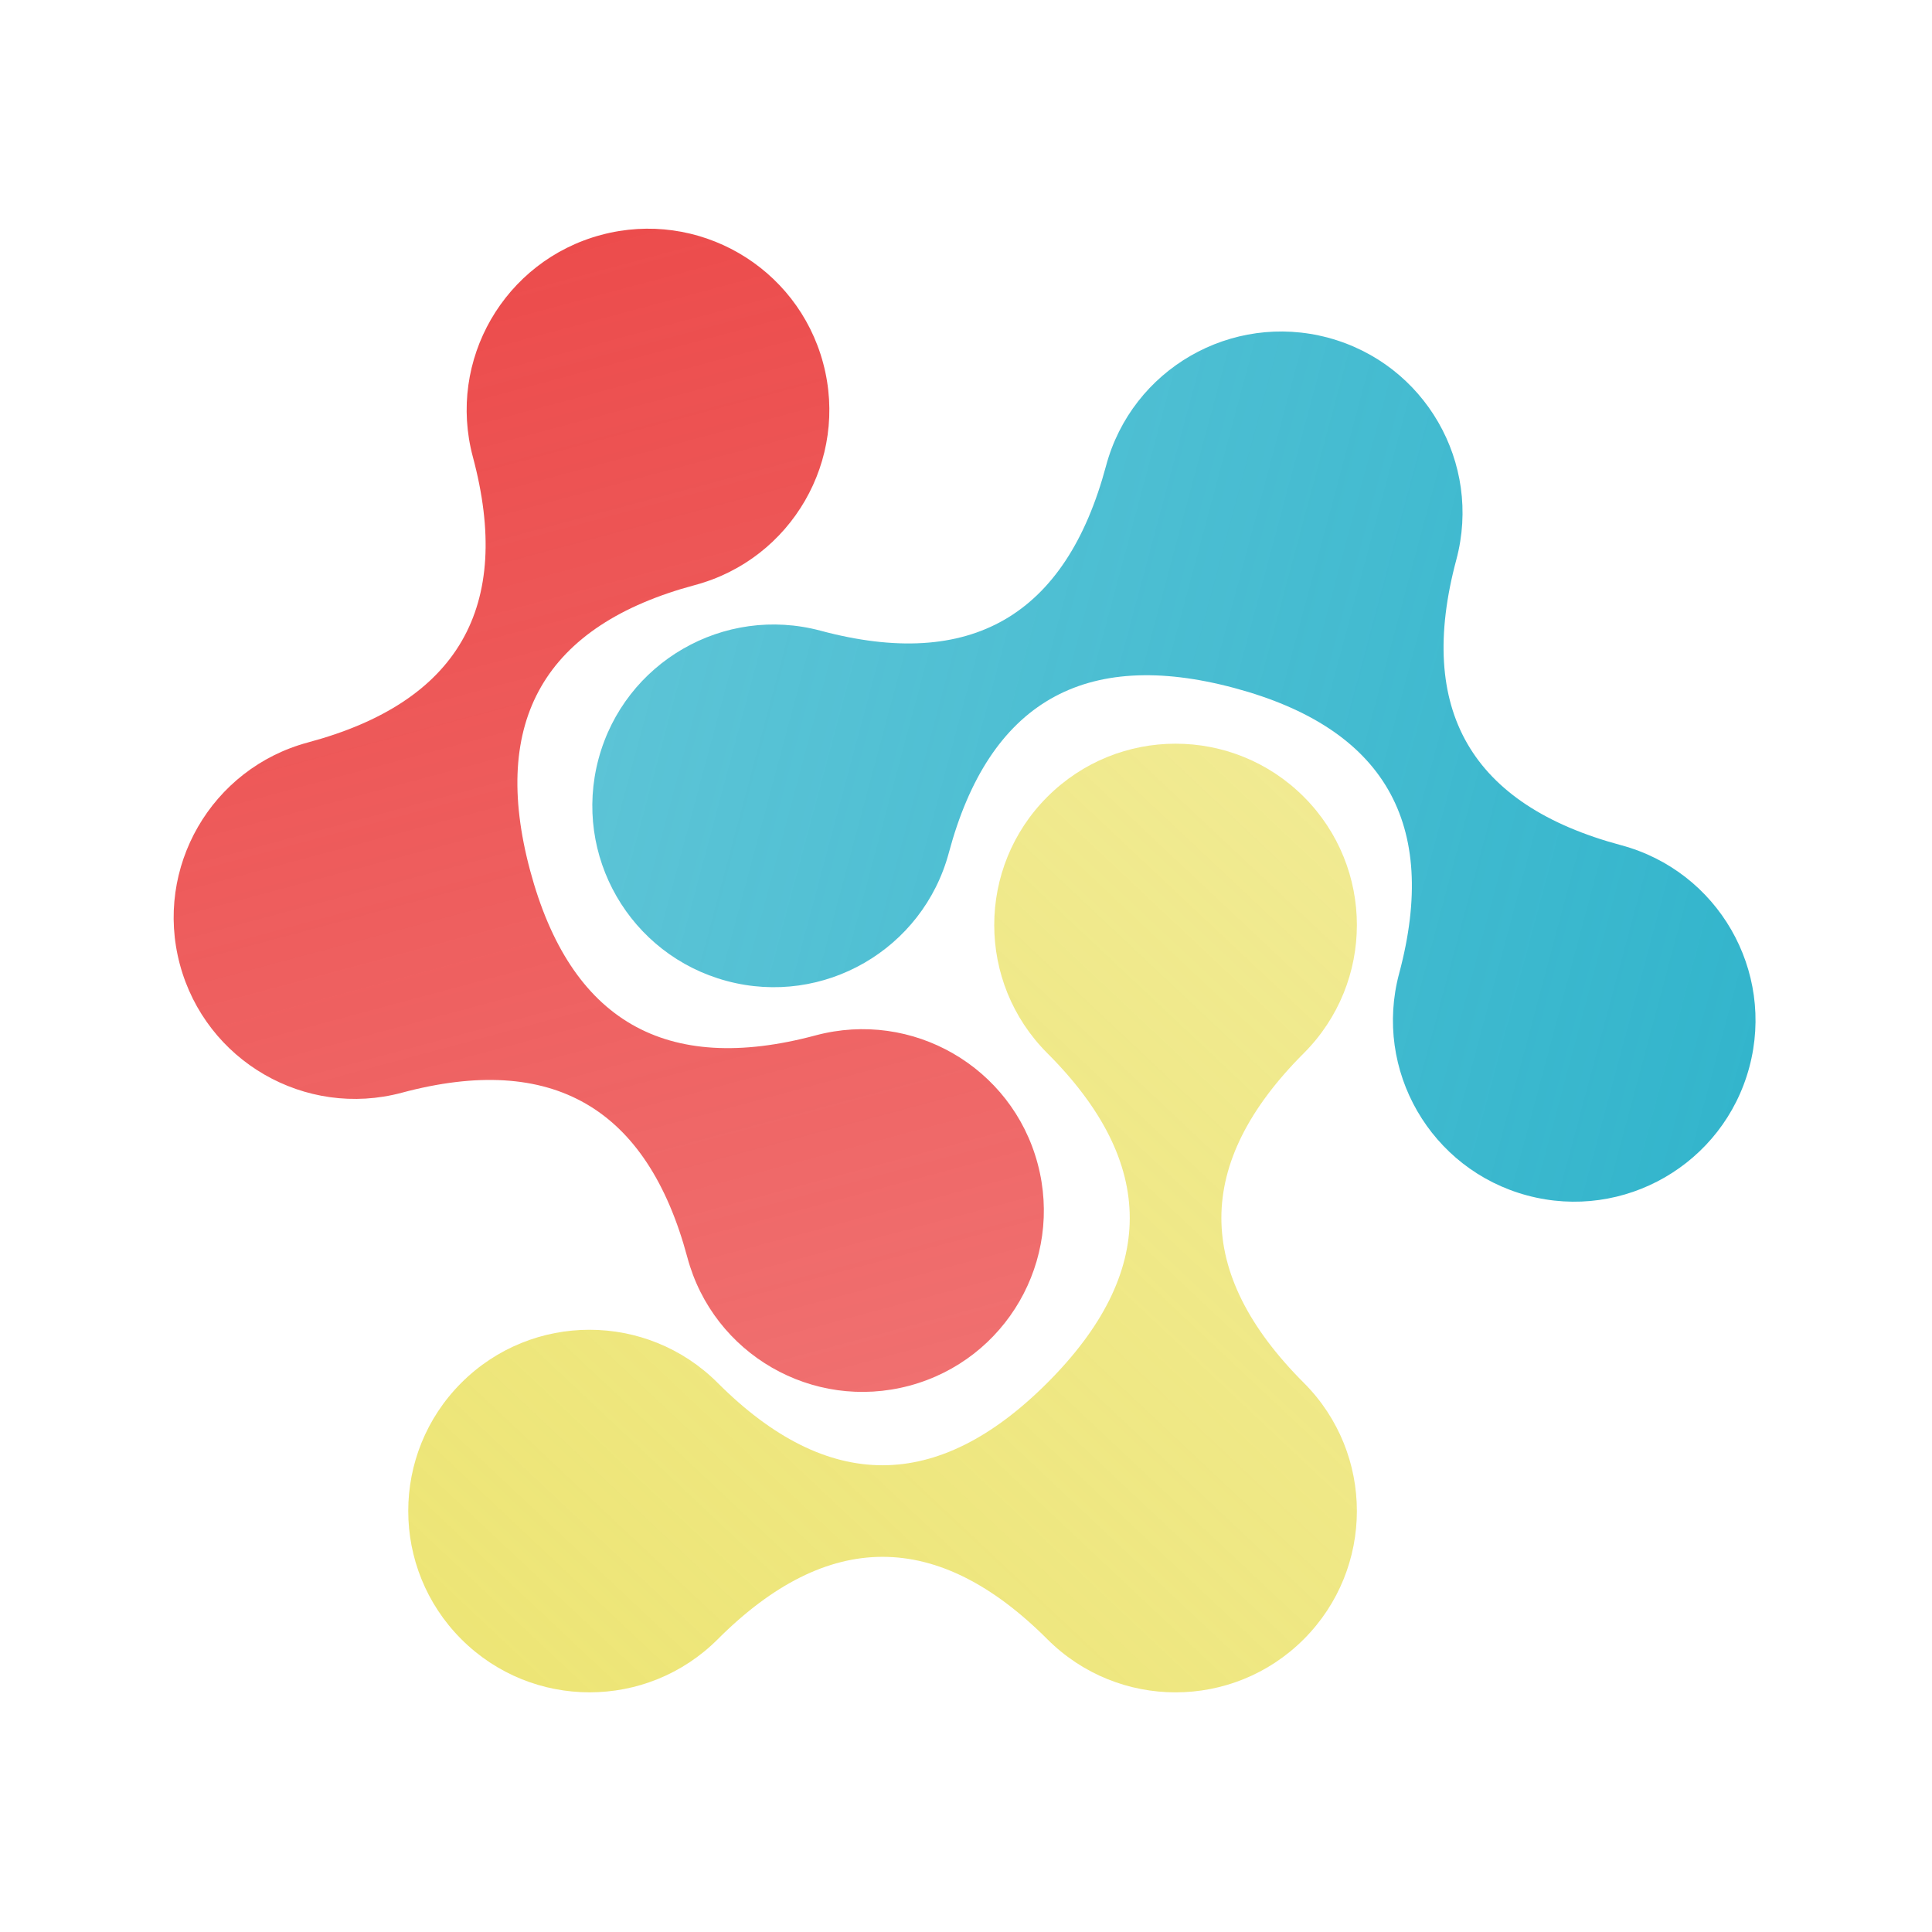
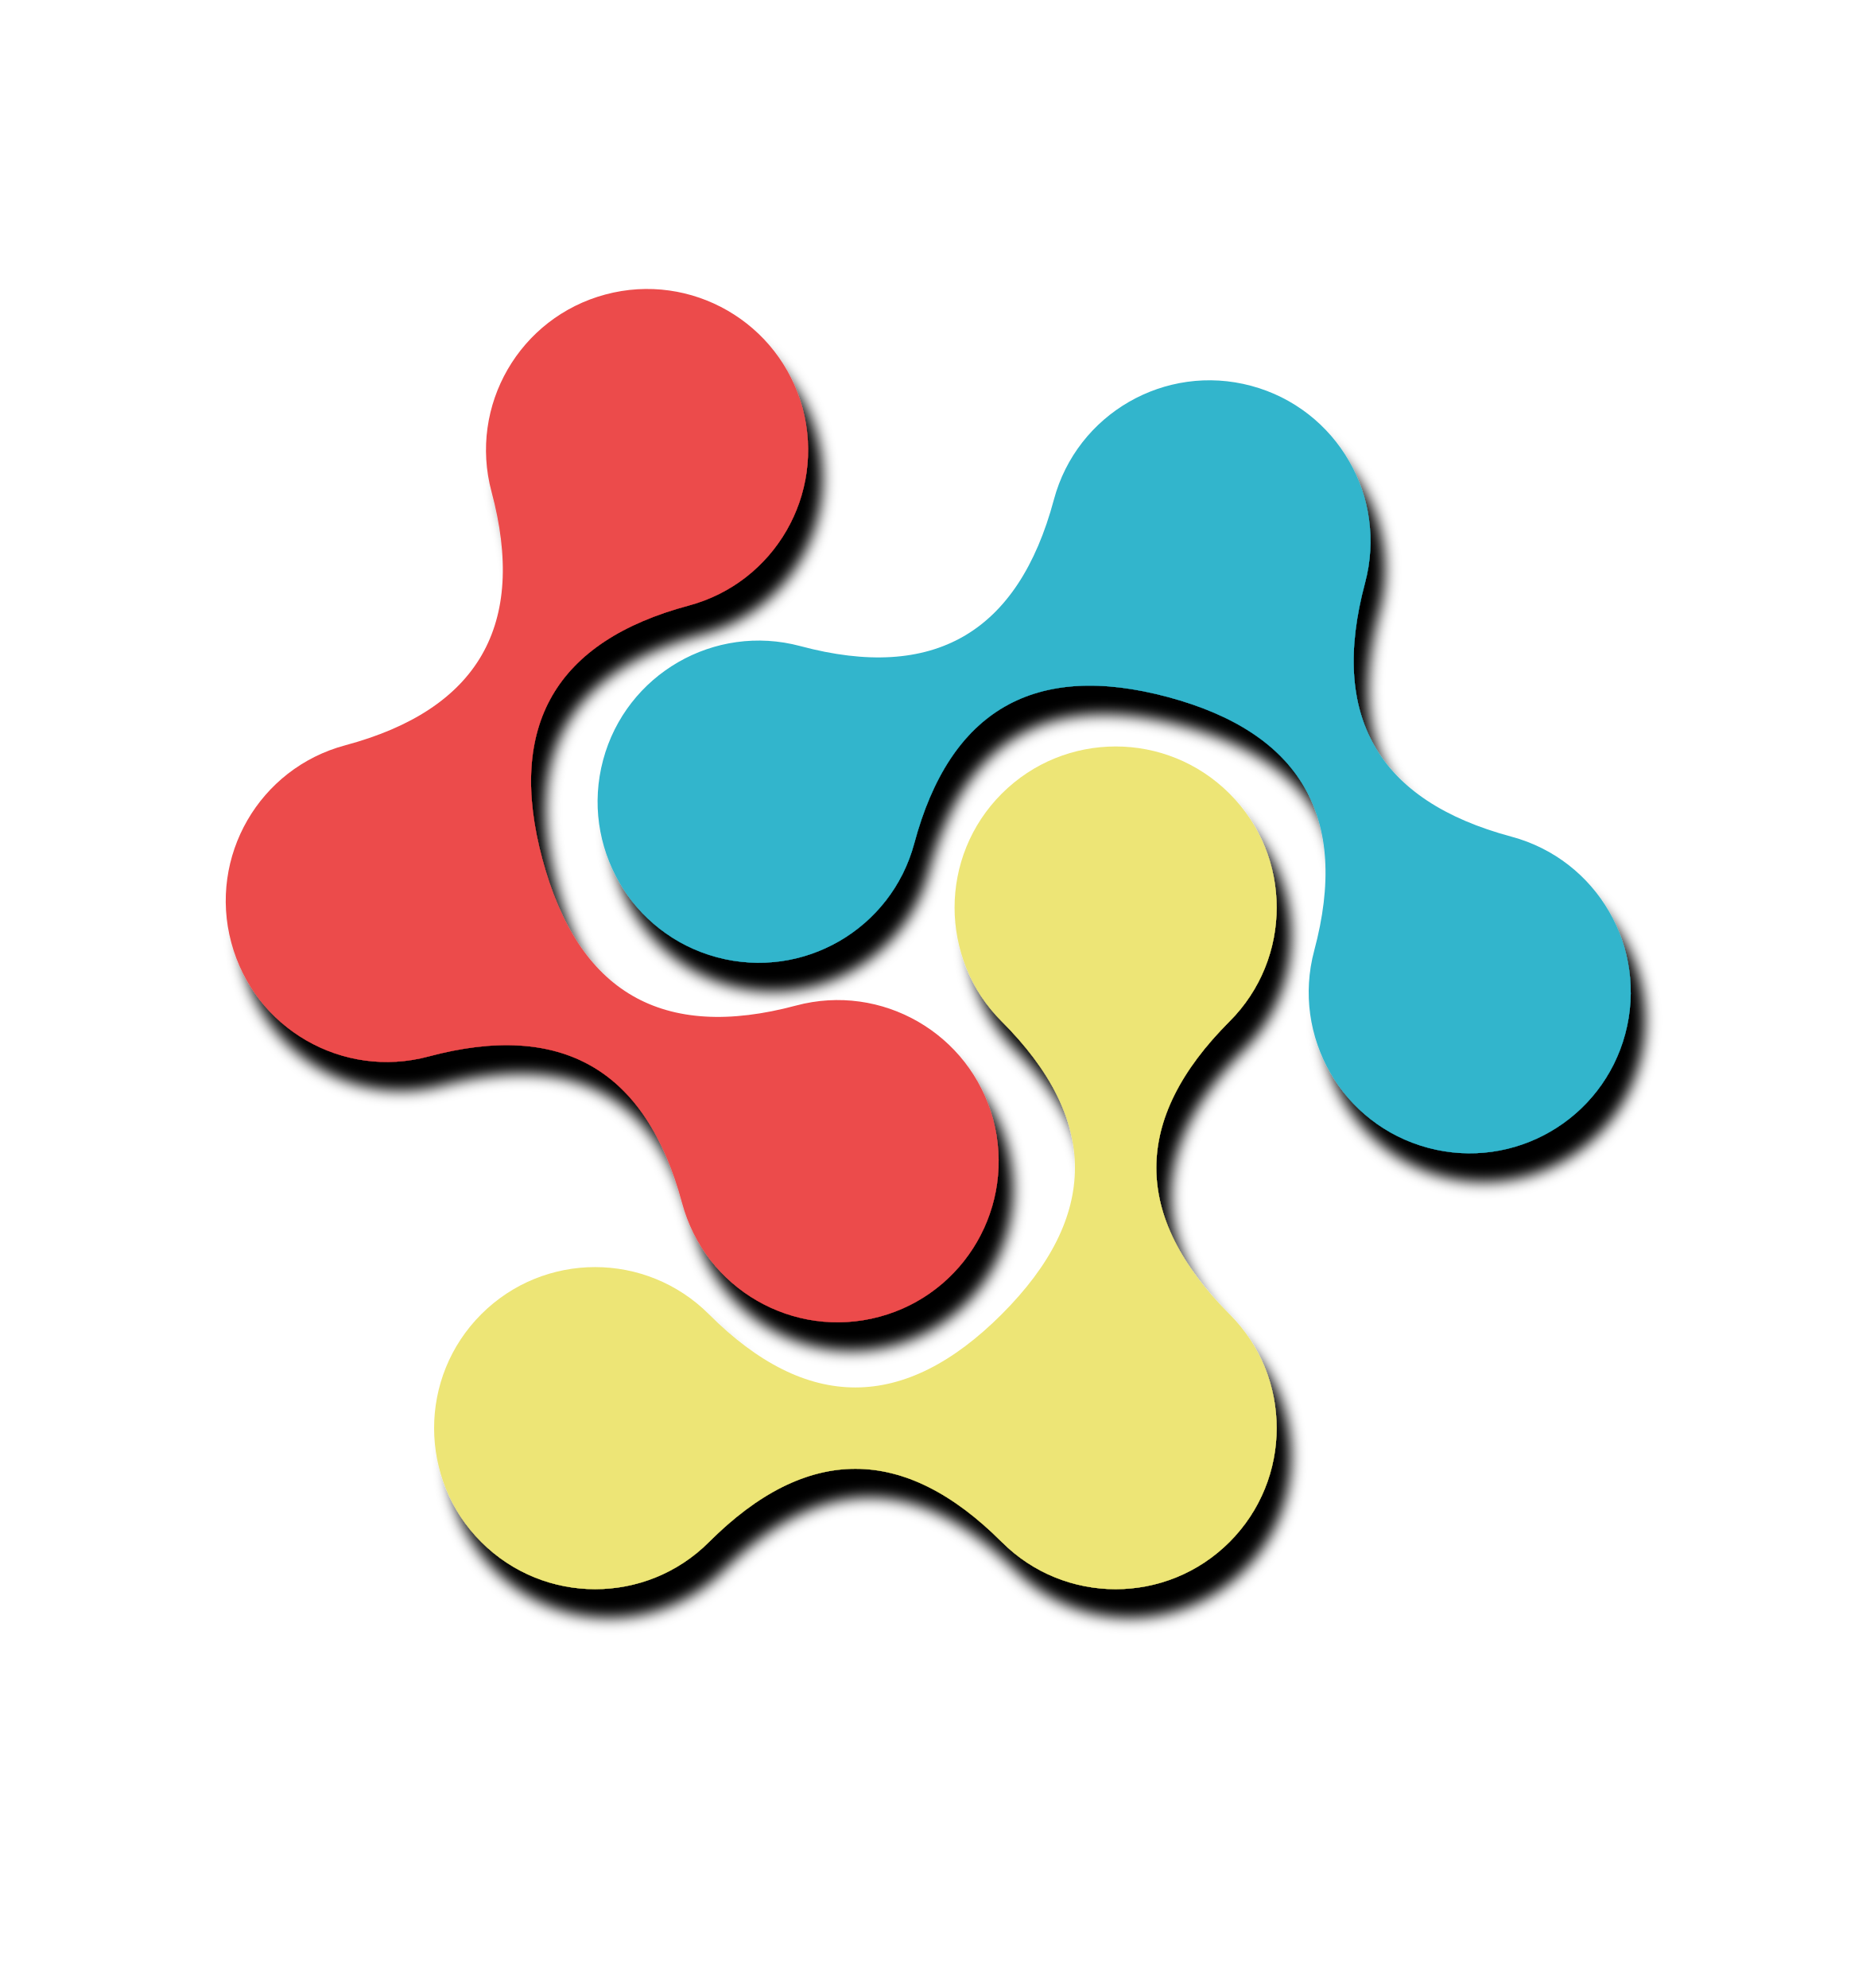
- <svg xmlns="http://www.w3.org/2000/svg" height="120" viewBox="0 0 120 120" width="120">
-   <linearGradient id="a" x1="0%" x2="100%" y1="50%" y2="47.984%">
-     <stop offset="0" stop-color="#ede576" />
-     <stop offset="1" stop-color="#ede576" stop-opacity=".8" />
-   </linearGradient>
-   <linearGradient id="b" x1="0%" x2="100%" y1="50%" y2="50%">
-     <stop offset="0" stop-color="#33b5cc" />
-     <stop offset="1" stop-color="#33b5cc" stop-opacity=".8" />
-   </linearGradient>
-   <linearGradient id="c" x1="0%" x2="100%" y1="50%" y2="50%">
-     <stop offset="0" stop-color="#ec4c4c" />
-     <stop offset="1" stop-color="#ec4c4c" stop-opacity=".8" />
-   </linearGradient>
-   <g fill="none" fill-rule="evenodd" transform="translate(1.595779 11.39943)">
-     <path d="m88.054 49.223c-6.219 0-11.258 5.044-11.258 11.261 0 9.652-4.824 14.476-14.478 14.476-9.649 0-14.479-4.825-14.479-14.476 0-6.218-5.039-11.261-11.258-11.261s-11.258 5.044-11.258 11.261c0 6.219 5.039 11.262 11.258 11.262 9.654 0 14.479 4.825 14.479 14.479 0 6.219 5.039 11.258 11.259 11.258 6.218 0 11.265-5.039 11.265-11.258 0-9.654 4.824-14.479 14.472-14.479 6.225 0 11.265-5.044 11.265-11.262 0-6.218-5.04-11.261-11.266-11.261z" fill="url(#a)" transform="matrix(.7071068 -.7071068 .7071068 .7071068 -33.61498 65.55254)" />
-     <path d="m100.383 8.754c-6.219 0-11.258 5.044-11.258 11.261 0 9.652-4.824 14.476-14.478 14.476-9.649 0-14.479-4.825-14.479-14.476 0-6.218-5.039-11.261-11.258-11.261s-11.258 5.044-11.258 11.261c0 6.219 5.039 11.262 11.258 11.262 9.654 0 14.479 4.825 14.479 14.479 0 6.219 5.039 11.258 11.259 11.258 6.218 0 11.265-5.039 11.265-11.258 0-9.654 4.824-14.479 14.472-14.479 6.225 0 11.265-5.044 11.265-11.262 0-6.218-5.04-11.261-11.266-11.261z" fill="url(#b)" transform="matrix(-.9659258 -.258819 .258819 -.9659258 138.2455 83.9686)" />
-     <path d="m58.617 18.129c-6.219 0-11.258 5.044-11.258 11.261 0 9.652-4.824 14.476-14.478 14.476-9.649 0-14.479-4.825-14.479-14.476 0-6.218-5.039-11.261-11.258-11.261-6.219 0-11.258 5.044-11.258 11.261 0 6.219 5.039 11.262 11.258 11.262 9.654 0 14.479 4.825 14.479 14.479 0 6.219 5.039 11.258 11.259 11.258 6.218 0 11.265-5.039 11.265-11.258 0-9.654 4.824-14.479 14.472-14.479 6.225 0 11.265-5.044 11.265-11.262 0-6.218-5.04-11.261-11.266-11.261z" fill="url(#c)" transform="matrix(.258819 .9659258 -.9659258 .258819 65.19298 -.441408)" />
+ <svg xmlns="http://www.w3.org/2000/svg" height="139" viewBox="0 0 131 139" width="131">
+   <filter id="a" height="110.1%" width="110.8%" x="-5.4%" y="-5.1%">
+     <feOffset dx="1" dy="2" in="SourceAlpha" result="shadowOffsetOuter1" />
+     <feGaussianBlur in="shadowOffsetOuter1" result="shadowBlurOuter1" stdDeviation=".5" />
+     <feColorMatrix in="shadowBlurOuter1" result="shadowMatrixOuter1" type="matrix" values="0 0 0 0 0   0 0 0 0 0   0 0 0 0 0  0 0 0 1 0" />
+     <feMerge>
+       <feMergeNode in="shadowMatrixOuter1" />
+       <feMergeNode in="SourceGraphic" />
+     </feMerge>
+   </filter>
+   <g fill="none" fill-rule="evenodd" filter="url(#a)" transform="translate(5.208408 5.858702)">
+     <path d="m88.054 49.223c-6.219 0-11.258 5.044-11.258 11.261 0 9.652-4.824 14.476-14.478 14.476-9.649 0-14.479-4.825-14.479-14.476 0-6.218-5.039-11.261-11.258-11.261s-11.258 5.044-11.258 11.261c0 6.219 5.039 11.262 11.258 11.262 9.654 0 14.479 4.825 14.479 14.479 0 6.219 5.039 11.258 11.259 11.258 6.218 0 11.265-5.039 11.265-11.258 0-9.654 4.824-14.479 14.472-14.479 6.225 0 11.265-5.044 11.265-11.262 0-6.218-5.04-11.261-11.266-11.261z" fill="#ede576" transform="matrix(.7071068 -.7071068 .7071068 .7071068 -32.22761 77.09327)" />
+     <path d="m100.383 8.754c-6.219 0-11.258 5.044-11.258 11.261 0 9.652-4.824 14.476-14.478 14.476-9.649 0-14.479-4.825-14.479-14.476 0-6.218-5.039-11.261-11.258-11.261s-11.258 5.044-11.258 11.261c0 6.219 5.039 11.262 11.258 11.262 9.654 0 14.479 4.825 14.479 14.479 0 6.219 5.039 11.258 11.259 11.258 6.218 0 11.265-5.039 11.265-11.258 0-9.654 4.824-14.479 14.472-14.479 6.225 0 11.265-5.044 11.265-11.262 0-6.218-5.04-11.261-11.266-11.261z" fill="#33b5cc" transform="matrix(-.9659258 -.258819 .258819 -.9659258 139.6329 95.50933)" />
+     <path d="m58.617 18.129c-6.219 0-11.258 5.044-11.258 11.261 0 9.652-4.824 14.476-14.478 14.476-9.649 0-14.479-4.825-14.479-14.476 0-6.218-5.039-11.261-11.258-11.261-6.219 0-11.258 5.044-11.258 11.261 0 6.219 5.039 11.262 11.258 11.262 9.654 0 14.479 4.825 14.479 14.479 0 6.219 5.039 11.258 11.259 11.258 6.218 0 11.265-5.039 11.265-11.258 0-9.654 4.824-14.479 14.472-14.479 6.225 0 11.265-5.044 11.265-11.262 0-6.218-5.04-11.261-11.266-11.261z" fill="#ec4c4c" transform="matrix(.258819 .9659258 -.9659258 .258819 66.58035 11.09932)" />
  </g>
</svg>
